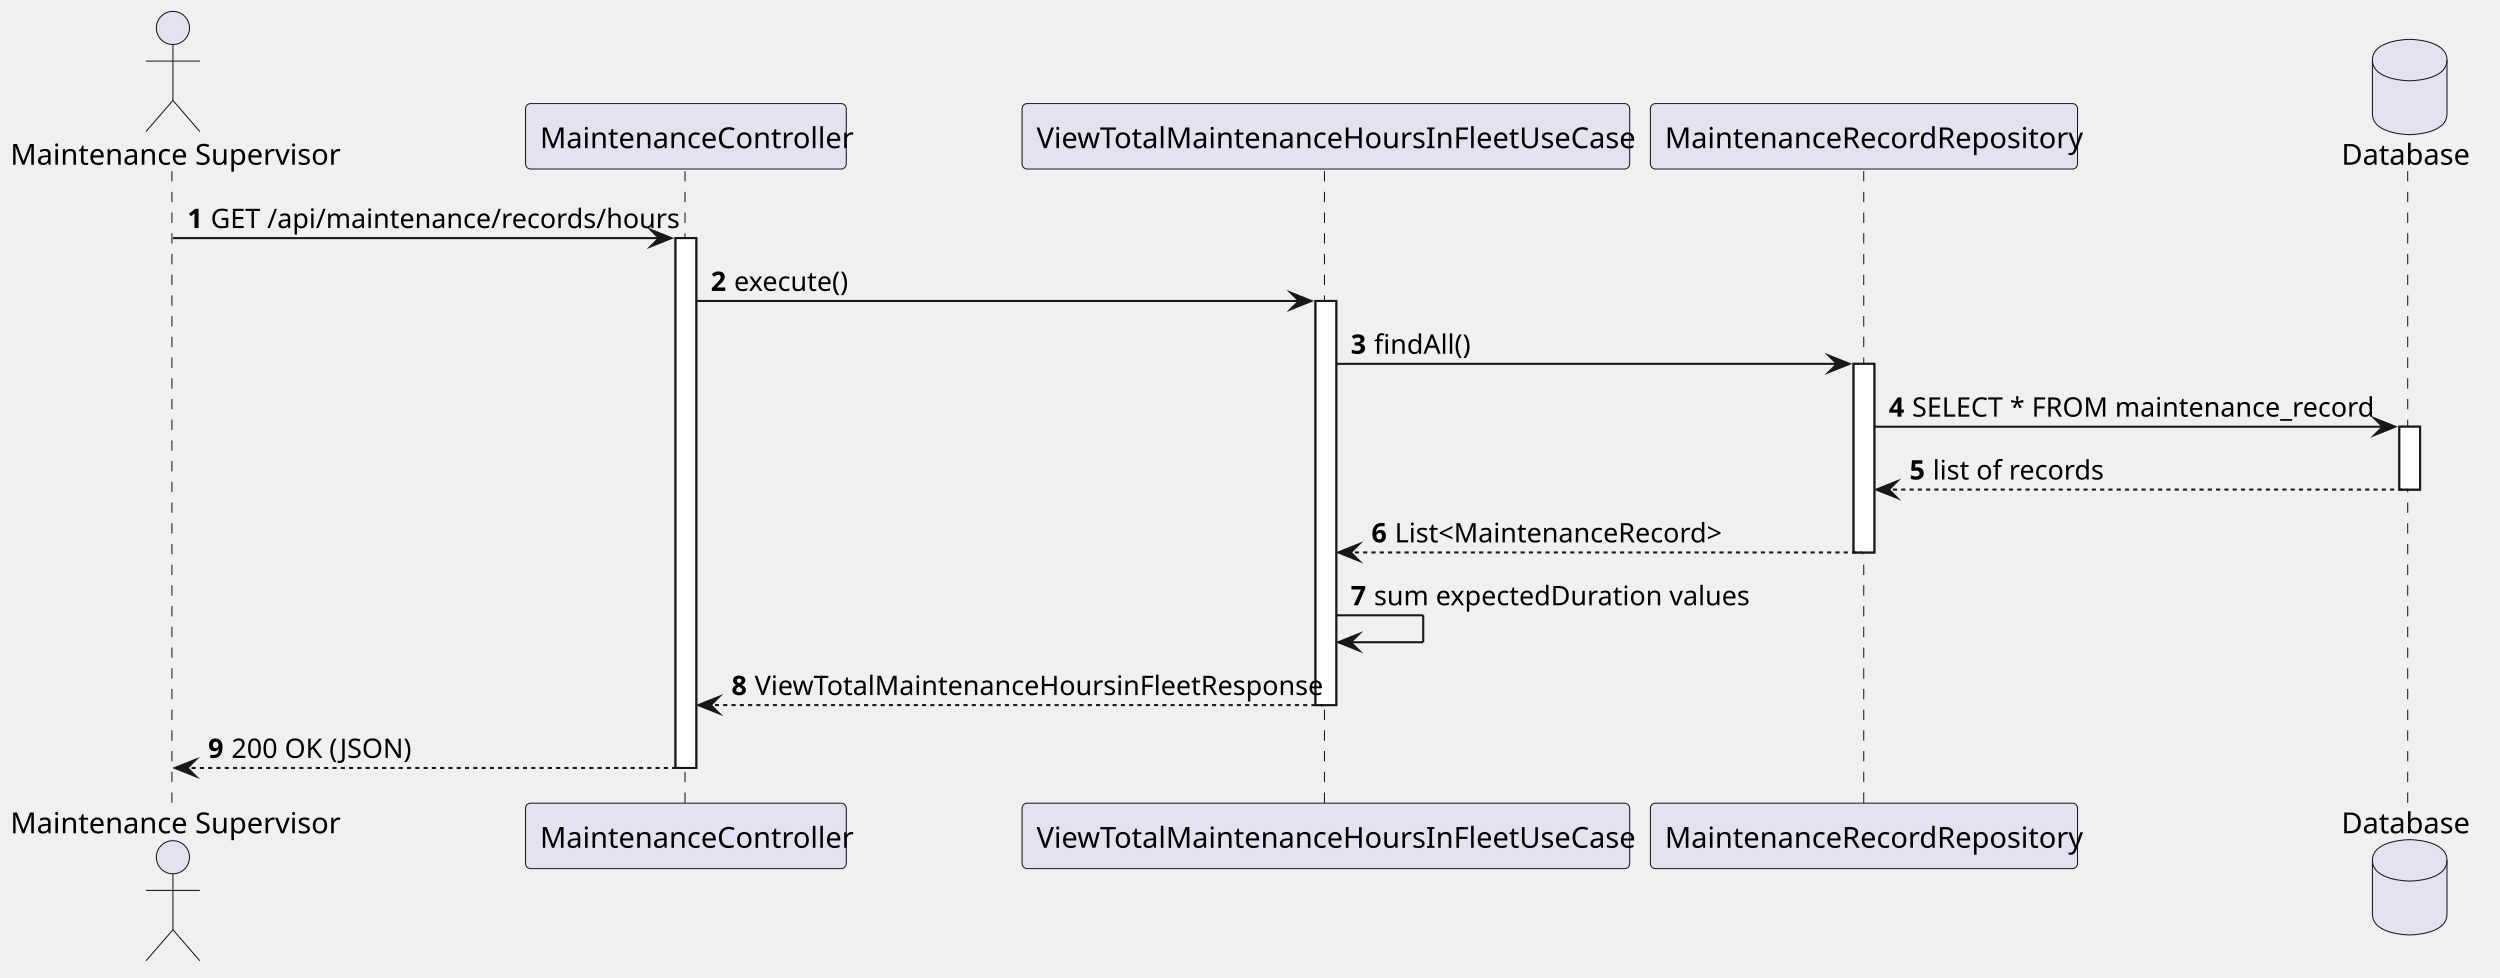
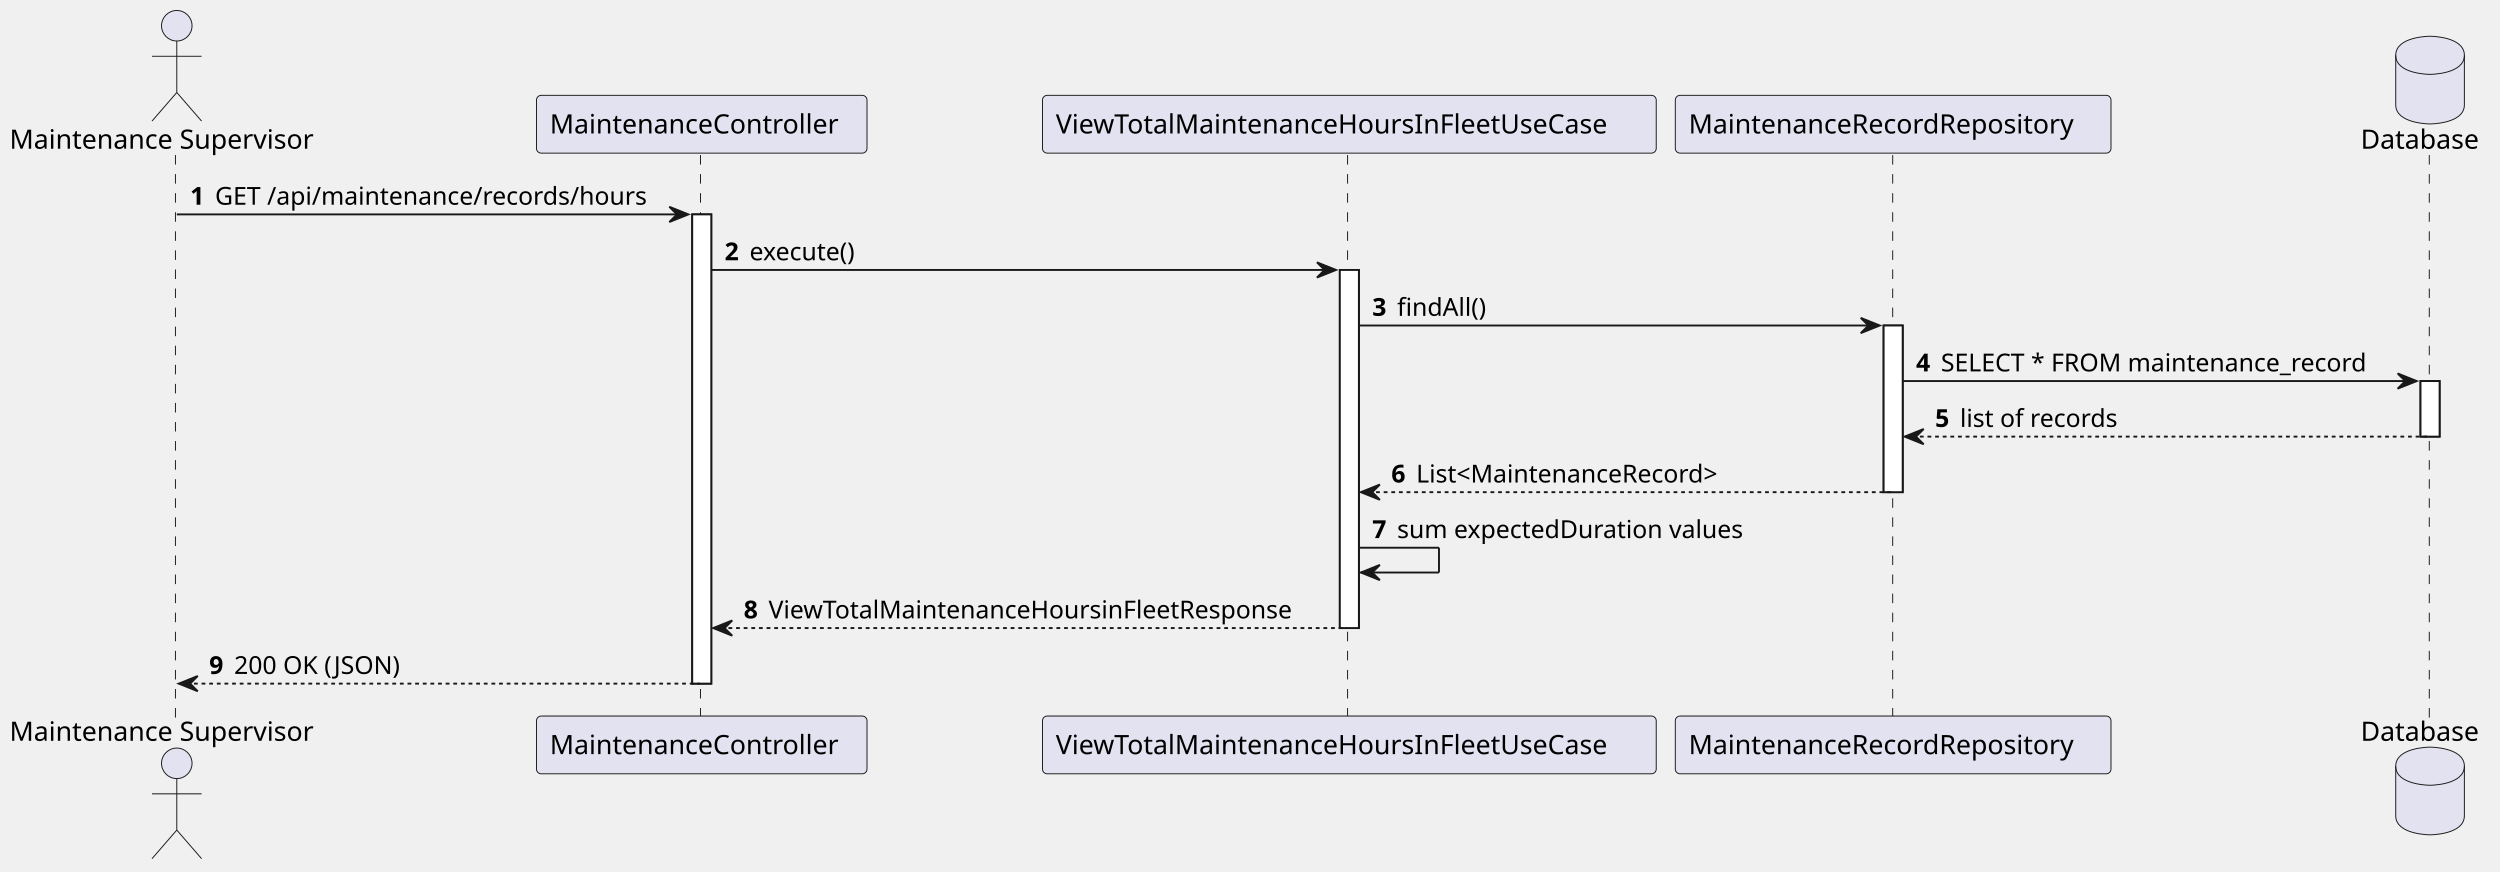
- <svg xmlns="http://www.w3.org/2000/svg" contentStyleType="text/css" data-diagram-type="SEQUENCE" height="472px" preserveAspectRatio="none" style="width:1207px;height:472px;background:#FFFFFF;" version="1.1" viewBox="0 0 1207 472" width="1207px" zoomAndPan="magnify">
+ <svg xmlns="http://www.w3.org/2000/svg" contentStyleType="text/css" data-diagram-type="SEQUENCE" height="457px" preserveAspectRatio="none" style="width:1311px;height:457px;background:#FFFFFF;" version="1.1" viewBox="0 0 1311 457" width="1311px" zoomAndPan="magnify">
  <defs />
  <g>
    <g>
-       <rect fill="#FFFFFF" height="255.812" style="stroke:#181818;stroke-width:1;" width="10" x="326.153" y="114.961" />
+       <rect fill="#FFFFFF" height="246.062" style="stroke:#181818;stroke-width:1;" width="10" x="362.993" y="112.43" />
    </g>
    <g>
-       <rect fill="#FFFFFF" height="195.109" style="stroke:#181818;stroke-width:1;" width="10" x="635.134" y="145.312" />
+       <rect fill="#FFFFFF" height="187.797" style="stroke:#181818;stroke-width:1;" width="10" x="702.602" y="141.562" />
    </g>
    <g>
-       <rect fill="#FFFFFF" height="91.055" style="stroke:#181818;stroke-width:1;" width="10" x="894.919" y="175.664" />
+       <rect fill="#FFFFFF" height="87.398" style="stroke:#181818;stroke-width:1;" width="10" x="987.769" y="170.695" />
    </g>
    <g>
-       <rect fill="#FFFFFF" height="30.352" style="stroke:#181818;stroke-width:1;" width="10" x="1158.403" y="206.016" />
+       <rect fill="#FFFFFF" height="29.133" style="stroke:#181818;stroke-width:1;" width="10" x="1269.318" y="199.828" />
    </g>
-     <g class="participant-lifeline" data-entity-uid="part1" data-qualified-name="MS" data-source-line="2" id="part1-lifeline">
+     <g class="participant-lifeline" data-entity-uid="part1" data-qualified-name="MS" id="part1-lifeline">
      <g>
-         <rect fill="#000000" fill-opacity="0" height="306.164" width="8" x="79.486" y="82.609" />
-         <line style="stroke:#181818;stroke-width:0.5;stroke-dasharray:5,5;" x1="83" x2="83" y1="82.609" y2="388.773" />
+         <rect fill="#000000" fill-opacity="0" height="295.195" width="8" x="88.707" y="81.297" />
+         <line style="stroke:#181818;stroke-width:0.5;stroke-dasharray:5,5;" x1="92" x2="92" y1="81.297" y2="376.492" />
      </g>
    </g>
-     <g class="participant-lifeline" data-entity-uid="part2" data-qualified-name="Ctrl" data-source-line="3" id="part2-lifeline">
+     <g class="participant-lifeline" data-entity-uid="part2" data-qualified-name="Ctrl" id="part2-lifeline">
      <g>
-         <rect fill="#000000" fill-opacity="0" height="306.164" width="8" x="327.153" y="82.609" />
-         <line style="stroke:#181818;stroke-width:0.5;stroke-dasharray:5,5;" x1="330.726" x2="330.726" y1="82.609" y2="388.773" />
+         <rect fill="#000000" fill-opacity="0" height="295.195" width="8" x="363.993" y="81.297" />
+         <line style="stroke:#181818;stroke-width:0.5;stroke-dasharray:5,5;" x1="367.327" x2="367.327" y1="81.297" y2="376.492" />
      </g>
    </g>
-     <g class="participant-lifeline" data-entity-uid="part3" data-qualified-name="UC" data-source-line="4" id="part3-lifeline">
+     <g class="participant-lifeline" data-entity-uid="part3" data-qualified-name="UC" id="part3-lifeline">
      <g>
-         <rect fill="#000000" fill-opacity="0" height="306.164" width="8" x="636.134" y="82.609" />
-         <line style="stroke:#181818;stroke-width:0.5;stroke-dasharray:5,5;" x1="639.456" x2="639.456" y1="82.609" y2="388.773" />
+         <rect fill="#000000" fill-opacity="0" height="295.195" width="8" x="703.602" y="81.297" />
+         <line style="stroke:#181818;stroke-width:0.5;stroke-dasharray:5,5;" x1="706.674" x2="706.674" y1="81.297" y2="376.492" />
      </g>
    </g>
-     <g class="participant-lifeline" data-entity-uid="part4" data-qualified-name="Repo" data-source-line="5" id="part4-lifeline">
+     <g class="participant-lifeline" data-entity-uid="part4" data-qualified-name="Repo" id="part4-lifeline">
      <g>
-         <rect fill="#000000" fill-opacity="0" height="306.164" width="8" x="895.919" y="82.609" />
-         <line style="stroke:#181818;stroke-width:0.5;stroke-dasharray:5,5;" x1="899.813" x2="899.813" y1="82.609" y2="388.773" />
+         <rect fill="#000000" fill-opacity="0" height="295.195" width="8" x="988.769" y="81.297" />
+         <line style="stroke:#181818;stroke-width:0.5;stroke-dasharray:5,5;" x1="992.53" x2="992.53" y1="81.297" y2="376.492" />
      </g>
    </g>
-     <g class="participant-lifeline" data-entity-uid="part5" data-qualified-name="DB" data-source-line="6" id="part5-lifeline">
+     <g class="participant-lifeline" data-entity-uid="part5" data-qualified-name="DB" id="part5-lifeline">
      <g>
-         <rect fill="#000000" fill-opacity="0" height="306.164" width="8" x="1159.403" y="82.609" />
-         <line style="stroke:#181818;stroke-width:0.5;stroke-dasharray:5,5;" x1="1162.438" x2="1162.438" y1="82.609" y2="388.773" />
+         <rect fill="#000000" fill-opacity="0" height="295.195" width="8" x="1270.318" y="81.297" />
+         <line style="stroke:#181818;stroke-width:0.5;stroke-dasharray:5,5;" x1="1273.918" x2="1273.918" y1="81.297" y2="376.492" />
      </g>
    </g>
-     <g class="participant participant-head" data-entity-uid="part1" data-qualified-name="MS" data-source-line="2" id="part1-head">
-       <text fill="#000000" font-family="sans-serif" font-size="14" lengthAdjust="spacing" textLength="150.972" x="5" y="79.533">Maintenance Supervisor</text>
-       <ellipse cx="83.486" cy="13.5" fill="#E2E2F0" rx="8" ry="8" style="stroke:#181818;stroke-width:0.5;" />
-       <path d="M83.486,21.5 L83.486,48.5 M70.486,29.5 L96.486,29.5 M83.486,48.5 L70.486,63.5 M83.486,48.5 L96.486,63.5" fill="none" style="stroke:#181818;stroke-width:0.5;" />
+     <g class="participant participant-head" data-entity-uid="part1" data-qualified-name="MS" id="part1-head">
+       <text fill="#000000" font-family="sans-serif" font-size="14" lengthAdjust="spacing" textLength="169.415" x="5" y="77.995">Maintenance Supervisor</text>
+       <ellipse cx="92.707" cy="13.5" fill="#E2E2F0" rx="8" ry="8" style="stroke:#181818;stroke-width:0.5;" />
+       <path d="M92.707,21.5 L92.707,48.5 M79.707,29.5 L105.707,29.5 M92.707,48.5 L79.707,63.5 M92.707,48.5 L105.707,63.5" fill="none" style="stroke:#181818;stroke-width:0.5;" />
    </g>
-     <g class="participant participant-tail" data-entity-uid="part1" data-qualified-name="MS" data-source-line="2" id="part1-tail">
-       <text fill="#000000" font-family="sans-serif" font-size="14" lengthAdjust="spacing" textLength="150.972" x="5" y="402.307">Maintenance Supervisor</text>
-       <ellipse cx="83.486" cy="413.883" fill="#E2E2F0" rx="8" ry="8" style="stroke:#181818;stroke-width:0.5;" />
-       <path d="M83.486,421.883 L83.486,448.883 M70.486,429.883 L96.486,429.883 M83.486,448.883 L70.486,463.883 M83.486,448.883 L96.486,463.883" fill="none" style="stroke:#181818;stroke-width:0.5;" />
+     <g class="participant participant-tail" data-entity-uid="part1" data-qualified-name="MS" id="part1-tail">
+       <text fill="#000000" font-family="sans-serif" font-size="14" lengthAdjust="spacing" textLength="169.415" x="5" y="388.487">Maintenance Supervisor</text>
+       <ellipse cx="92.707" cy="400.289" fill="#E2E2F0" rx="8" ry="8" style="stroke:#181818;stroke-width:0.5;" />
+       <path d="M92.707,408.289 L92.707,435.289 M79.707,416.289 L105.707,416.289 M92.707,435.289 L79.707,450.289 M92.707,435.289 L105.707,450.289" fill="none" style="stroke:#181818;stroke-width:0.5;" />
    </g>
-     <g class="participant participant-head" data-entity-uid="part2" data-qualified-name="Ctrl" data-source-line="3" id="part2-head">
-       <rect fill="#E2E2F0" height="31.609" rx="2.5" ry="2.5" style="stroke:#181818;stroke-width:0.5;" width="154.855" x="253.726" y="50" />
-       <text fill="#000000" font-family="sans-serif" font-size="14" lengthAdjust="spacing" textLength="140.855" x="260.726" y="71.533">MaintenanceController</text>
+     <g class="participant participant-head" data-entity-uid="part2" data-qualified-name="Ctrl" id="part2-head">
+       <rect fill="#E2E2F0" height="30.297" rx="2.5" ry="2.5" style="stroke:#181818;stroke-width:0.5;" width="173.332" x="281.327" y="50" />
+       <text fill="#000000" font-family="sans-serif" font-size="14" lengthAdjust="spacing" textLength="159.332" x="288.327" y="69.995">MaintenanceController</text>
    </g>
-     <g class="participant participant-tail" data-entity-uid="part2" data-qualified-name="Ctrl" data-source-line="3" id="part2-tail">
-       <rect fill="#E2E2F0" height="31.609" rx="2.5" ry="2.5" style="stroke:#181818;stroke-width:0.5;" width="154.855" x="253.726" y="387.773" />
-       <text fill="#000000" font-family="sans-serif" font-size="14" lengthAdjust="spacing" textLength="140.855" x="260.726" y="409.307">MaintenanceController</text>
+     <g class="participant participant-tail" data-entity-uid="part2" data-qualified-name="Ctrl" id="part2-tail">
+       <rect fill="#E2E2F0" height="30.297" rx="2.5" ry="2.5" style="stroke:#181818;stroke-width:0.5;" width="173.332" x="281.327" y="375.492" />
+       <text fill="#000000" font-family="sans-serif" font-size="14" lengthAdjust="spacing" textLength="159.332" x="288.327" y="395.487">MaintenanceController</text>
    </g>
-     <g class="participant participant-head" data-entity-uid="part3" data-qualified-name="UC" data-source-line="4" id="part3-head">
-       <rect fill="#E2E2F0" height="31.609" rx="2.5" ry="2.5" style="stroke:#181818;stroke-width:0.5;" width="293.357" x="493.456" y="50" />
-       <text fill="#000000" font-family="sans-serif" font-size="14" lengthAdjust="spacing" textLength="279.357" x="500.456" y="71.533">ViewTotalMaintenanceHoursInFleetUseCase</text>
+     <g class="participant participant-head" data-entity-uid="part3" data-qualified-name="UC" id="part3-head">
+       <rect fill="#E2E2F0" height="30.297" rx="2.5" ry="2.5" style="stroke:#181818;stroke-width:0.5;" width="321.856" x="546.674" y="50" />
+       <text fill="#000000" font-family="sans-serif" font-size="14" lengthAdjust="spacing" textLength="307.856" x="553.674" y="69.995">ViewTotalMaintenanceHoursInFleetUseCase</text>
    </g>
-     <g class="participant participant-tail" data-entity-uid="part3" data-qualified-name="UC" data-source-line="4" id="part3-tail">
-       <rect fill="#E2E2F0" height="31.609" rx="2.5" ry="2.5" style="stroke:#181818;stroke-width:0.5;" width="293.357" x="493.456" y="387.773" />
-       <text fill="#000000" font-family="sans-serif" font-size="14" lengthAdjust="spacing" textLength="279.357" x="500.456" y="409.307">ViewTotalMaintenanceHoursInFleetUseCase</text>
+     <g class="participant participant-tail" data-entity-uid="part3" data-qualified-name="UC" id="part3-tail">
+       <rect fill="#E2E2F0" height="30.297" rx="2.5" ry="2.5" style="stroke:#181818;stroke-width:0.5;" width="321.856" x="546.674" y="375.492" />
+       <text fill="#000000" font-family="sans-serif" font-size="14" lengthAdjust="spacing" textLength="307.856" x="553.674" y="395.487">ViewTotalMaintenanceHoursInFleetUseCase</text>
    </g>
-     <g class="participant participant-head" data-entity-uid="part4" data-qualified-name="Repo" data-source-line="5" id="part4-head">
-       <rect fill="#E2E2F0" height="31.609" rx="2.5" ry="2.5" style="stroke:#181818;stroke-width:0.5;" width="206.213" x="796.813" y="50" />
-       <text fill="#000000" font-family="sans-serif" font-size="14" lengthAdjust="spacing" textLength="192.213" x="803.813" y="71.533">MaintenanceRecordRepository</text>
+     <g class="participant participant-head" data-entity-uid="part4" data-qualified-name="Repo" id="part4-head">
+       <rect fill="#E2E2F0" height="30.297" rx="2.5" ry="2.5" style="stroke:#181818;stroke-width:0.5;" width="228.477" x="878.53" y="50" />
+       <text fill="#000000" font-family="sans-serif" font-size="14" lengthAdjust="spacing" textLength="214.477" x="885.53" y="69.995">MaintenanceRecordRepository</text>
    </g>
-     <g class="participant participant-tail" data-entity-uid="part4" data-qualified-name="Repo" data-source-line="5" id="part4-tail">
-       <rect fill="#E2E2F0" height="31.609" rx="2.5" ry="2.5" style="stroke:#181818;stroke-width:0.5;" width="206.213" x="796.813" y="387.773" />
-       <text fill="#000000" font-family="sans-serif" font-size="14" lengthAdjust="spacing" textLength="192.213" x="803.813" y="409.307">MaintenanceRecordRepository</text>
+     <g class="participant participant-tail" data-entity-uid="part4" data-qualified-name="Repo" id="part4-tail">
+       <rect fill="#E2E2F0" height="30.297" rx="2.5" ry="2.5" style="stroke:#181818;stroke-width:0.5;" width="228.477" x="878.53" y="375.492" />
+       <text fill="#000000" font-family="sans-serif" font-size="14" lengthAdjust="spacing" textLength="214.477" x="885.53" y="395.487">MaintenanceRecordRepository</text>
    </g>
-     <g class="participant participant-head" data-entity-uid="part5" data-qualified-name="DB" data-source-line="6" id="part5-head">
-       <text fill="#000000" font-family="sans-serif" font-size="14" lengthAdjust="spacing" textLength="59.931" x="1130.438" y="79.533">Database</text>
-       <path d="M1145.403,29 C1145.403,19 1163.403,19 1163.403,19 C1163.403,19 1181.403,19 1181.403,29 L1181.403,55 C1181.403,65 1163.403,65 1163.403,65 C1163.403,65 1145.403,65 1145.403,55 L1145.403,29" fill="#E2E2F0" style="stroke:#181818;stroke-width:0.5;" />
-       <path d="M1145.403,29 C1145.403,39 1163.403,39 1163.403,39 C1163.403,39 1181.403,39 1181.403,29" fill="none" style="stroke:#181818;stroke-width:0.5;" />
+     <g class="participant participant-head" data-entity-uid="part5" data-qualified-name="DB" id="part5-head">
+       <text fill="#000000" font-family="sans-serif" font-size="14" lengthAdjust="spacing" textLength="66.801" x="1237.918" y="77.995">Database</text>
+       <path d="M1256.318,29 C1256.318,19 1274.318,19 1274.318,19 C1274.318,19 1292.318,19 1292.318,29 L1292.318,55 C1292.318,65 1274.318,65 1274.318,65 C1274.318,65 1256.318,65 1256.318,55 L1256.318,29" fill="#E2E2F0" style="stroke:#181818;stroke-width:0.5;" />
+       <path d="M1256.318,29 C1256.318,39 1274.318,39 1274.318,39 C1274.318,39 1292.318,39 1292.318,29" fill="none" style="stroke:#181818;stroke-width:0.5;" />
    </g>
-     <g class="participant participant-tail" data-entity-uid="part5" data-qualified-name="DB" data-source-line="6" id="part5-tail">
-       <text fill="#000000" font-family="sans-serif" font-size="14" lengthAdjust="spacing" textLength="59.931" x="1130.438" y="402.307">Database</text>
-       <path d="M1145.403,415.383 C1145.403,405.383 1163.403,405.383 1163.403,405.383 C1163.403,405.383 1181.403,405.383 1181.403,415.383 L1181.403,441.383 C1181.403,451.383 1163.403,451.383 1163.403,451.383 C1163.403,451.383 1145.403,451.383 1145.403,441.383 L1145.403,415.383" fill="#E2E2F0" style="stroke:#181818;stroke-width:0.5;" />
-       <path d="M1145.403,415.383 C1145.403,425.383 1163.403,425.383 1163.403,425.383 C1163.403,425.383 1181.403,425.383 1181.403,415.383" fill="none" style="stroke:#181818;stroke-width:0.5;" />
+     <g class="participant participant-tail" data-entity-uid="part5" data-qualified-name="DB" id="part5-tail">
+       <text fill="#000000" font-family="sans-serif" font-size="14" lengthAdjust="spacing" textLength="66.801" x="1237.918" y="388.487">Database</text>
+       <path d="M1256.318,401.789 C1256.318,391.789 1274.318,391.789 1274.318,391.789 C1274.318,391.789 1292.318,391.789 1292.318,401.789 L1292.318,427.789 C1292.318,437.789 1274.318,437.789 1274.318,437.789 C1274.318,437.789 1256.318,437.789 1256.318,427.789 L1256.318,401.789" fill="#E2E2F0" style="stroke:#181818;stroke-width:0.5;" />
+       <path d="M1256.318,401.789 C1256.318,411.789 1274.318,411.789 1274.318,411.789 C1274.318,411.789 1292.318,411.789 1292.318,401.789" fill="none" style="stroke:#181818;stroke-width:0.5;" />
    </g>
    <g>
-       <rect fill="#FFFFFF" height="255.812" style="stroke:#181818;stroke-width:1;" width="10" x="326.153" y="114.961" />
+       <rect fill="#FFFFFF" height="246.062" style="stroke:#181818;stroke-width:1;" width="10" x="362.993" y="112.43" />
    </g>
    <g>
-       <rect fill="#FFFFFF" height="195.109" style="stroke:#181818;stroke-width:1;" width="10" x="635.134" y="145.312" />
+       <rect fill="#FFFFFF" height="187.797" style="stroke:#181818;stroke-width:1;" width="10" x="702.602" y="141.562" />
    </g>
    <g>
-       <rect fill="#FFFFFF" height="91.055" style="stroke:#181818;stroke-width:1;" width="10" x="894.919" y="175.664" />
+       <rect fill="#FFFFFF" height="87.398" style="stroke:#181818;stroke-width:1;" width="10" x="987.769" y="170.695" />
    </g>
    <g>
-       <rect fill="#FFFFFF" height="30.352" style="stroke:#181818;stroke-width:1;" width="10" x="1158.403" y="206.016" />
+       <rect fill="#FFFFFF" height="29.133" style="stroke:#181818;stroke-width:1;" width="10" x="1269.318" y="199.828" />
    </g>
-     <g class="message" data-entity-1="part1" data-entity-2="part2" data-source-line="7" id="msg1">
-       <polygon fill="#181818" points="314.153,110.961,324.153,114.961,314.153,118.961,318.153,114.961" style="stroke:#181818;stroke-width:1;stroke-linejoin:miter;stroke-miterlimit:10;" />
-       <line style="stroke:#181818;stroke-width:1;" x1="83.486" x2="320.153" y1="114.961" y2="114.961" />
-       <text fill="#000000" font-family="sans-serif" font-size="13" font-weight="700" lengthAdjust="spacing" textLength="7.23" x="90.486" y="110.105">1</text>
-       <text fill="#000000" font-family="sans-serif" font-size="13" lengthAdjust="spacing" textLength="212.437" x="101.716" y="110.105">GET /api/maintenance/records/hours</text>
+     <g class="message" data-entity-1="part1" data-entity-2="part2" id="msg1">
+       <polygon fill="#181818" points="350.993,108.43,360.993,112.43,350.993,116.43,354.993,112.43" style="stroke:#181818;stroke-width:1;" />
+       <line style="stroke:#181818;stroke-width:1;" x1="92.707" x2="356.993" y1="112.43" y2="112.43" />
+       <text fill="#000000" font-family="sans-serif" font-size="13" font-weight="bold" lengthAdjust="spacing" textLength="9.045" x="99.707" y="107.364">1</text>
+       <text fill="#000000" font-family="sans-serif" font-size="13" lengthAdjust="spacing" textLength="238.24" x="112.753" y="107.364">GET /api/maintenance/records/hours</text>
    </g>
-     <g class="message" data-entity-1="part2" data-entity-2="part3" data-source-line="9" id="msg2">
-       <polygon fill="#181818" points="623.134,141.312,633.134,145.312,623.134,149.312,627.134,145.312" style="stroke:#181818;stroke-width:1;stroke-linejoin:miter;stroke-miterlimit:10;" />
-       <line style="stroke:#181818;stroke-width:1;" x1="336.153" x2="629.134" y1="145.312" y2="145.312" />
-       <text fill="#000000" font-family="sans-serif" font-size="13" font-weight="700" lengthAdjust="spacing" textLength="7.23" x="343.153" y="140.456">2</text>
-       <text fill="#000000" font-family="sans-serif" font-size="13" lengthAdjust="spacing" textLength="54.19" x="354.383" y="140.456">execute()</text>
+     <g class="message" data-entity-1="part2" data-entity-2="part3" id="msg2">
+       <polygon fill="#181818" points="690.602,137.562,700.602,141.562,690.602,145.562,694.602,141.562" style="stroke:#181818;stroke-width:1;" />
+       <line style="stroke:#181818;stroke-width:1;" x1="372.993" x2="696.602" y1="141.562" y2="141.562" />
+       <text fill="#000000" font-family="sans-serif" font-size="13" font-weight="bold" lengthAdjust="spacing" textLength="9.045" x="379.993" y="136.497">2</text>
+       <text fill="#000000" font-family="sans-serif" font-size="13" lengthAdjust="spacing" textLength="62.315" x="393.039" y="136.497">execute()</text>
    </g>
-     <g class="message" data-entity-1="part3" data-entity-2="part4" data-source-line="11" id="msg3">
-       <polygon fill="#181818" points="882.919,171.664,892.919,175.664,882.919,179.664,886.919,175.664" style="stroke:#181818;stroke-width:1;stroke-linejoin:miter;stroke-miterlimit:10;" />
-       <line style="stroke:#181818;stroke-width:1;" x1="645.134" x2="888.919" y1="175.664" y2="175.664" />
-       <text fill="#000000" font-family="sans-serif" font-size="13" font-weight="700" lengthAdjust="spacing" textLength="7.23" x="652.134" y="170.808">3</text>
-       <text fill="#000000" font-family="sans-serif" font-size="13" lengthAdjust="spacing" textLength="44.065" x="663.364" y="170.808">findAll()</text>
+     <g class="message" data-entity-1="part3" data-entity-2="part4" id="msg3">
+       <polygon fill="#181818" points="975.769,166.695,985.769,170.695,975.769,174.695,979.769,170.695" style="stroke:#181818;stroke-width:1;" />
+       <line style="stroke:#181818;stroke-width:1;" x1="712.602" x2="981.769" y1="170.695" y2="170.695" />
+       <text fill="#000000" font-family="sans-serif" font-size="13" font-weight="bold" lengthAdjust="spacing" textLength="9.045" x="719.602" y="165.629">3</text>
+       <text fill="#000000" font-family="sans-serif" font-size="13" lengthAdjust="spacing" textLength="50.94" x="732.648" y="165.629">findAll()</text>
    </g>
-     <g class="message" data-entity-1="part4" data-entity-2="part5" data-source-line="13" id="msg4">
-       <polygon fill="#181818" points="1146.403,202.016,1156.403,206.016,1146.403,210.016,1150.403,206.016" style="stroke:#181818;stroke-width:1;stroke-linejoin:miter;stroke-miterlimit:10;" />
-       <line style="stroke:#181818;stroke-width:1;" x1="904.919" x2="1152.403" y1="206.016" y2="206.016" />
-       <text fill="#000000" font-family="sans-serif" font-size="13" font-weight="700" lengthAdjust="spacing" textLength="7.23" x="911.919" y="201.159">4</text>
-       <text fill="#000000" font-family="sans-serif" font-size="13" lengthAdjust="spacing" textLength="223.253" x="923.149" y="201.159">SELECT * FROM maintenance_record</text>
+     <g class="message" data-entity-1="part4" data-entity-2="part5" id="msg4">
+       <polygon fill="#181818" points="1257.318,195.828,1267.318,199.828,1257.318,203.828,1261.318,199.828" style="stroke:#181818;stroke-width:1;" />
+       <line style="stroke:#181818;stroke-width:1;" x1="997.769" x2="1263.318" y1="199.828" y2="199.828" />
+       <text fill="#000000" font-family="sans-serif" font-size="13" font-weight="bold" lengthAdjust="spacing" textLength="9.045" x="1004.769" y="194.762">4</text>
+       <text fill="#000000" font-family="sans-serif" font-size="13" lengthAdjust="spacing" textLength="239.503" x="1017.814" y="194.762">SELECT * FROM maintenance_record</text>
    </g>
-     <g class="message" data-entity-1="part5" data-entity-2="part4" data-source-line="15" id="msg5">
-       <polygon fill="#181818" points="915.919,232.367,905.919,236.367,915.919,240.367,911.919,236.367" style="stroke:#181818;stroke-width:1;stroke-linejoin:miter;stroke-miterlimit:10;" />
-       <line style="stroke:#181818;stroke-width:1;stroke-dasharray:2,2;" x1="909.919" x2="1162.403" y1="236.367" y2="236.367" />
-       <text fill="#000000" font-family="sans-serif" font-size="13" font-weight="700" lengthAdjust="spacing" textLength="7.23" x="921.919" y="231.511">5</text>
-       <text fill="#000000" font-family="sans-serif" font-size="13" lengthAdjust="spacing" textLength="77.302" x="933.149" y="231.511">list of records</text>
+     <g class="message" data-entity-1="part5" data-entity-2="part4" id="msg5">
+       <polygon fill="#181818" points="1008.769,224.961,998.769,228.961,1008.769,232.961,1004.769,228.961" style="stroke:#181818;stroke-width:1;" />
+       <line style="stroke:#181818;stroke-width:1;stroke-dasharray:2,2;" x1="1002.769" x2="1273.318" y1="228.961" y2="228.961" />
+       <text fill="#000000" font-family="sans-serif" font-size="13" font-weight="bold" lengthAdjust="spacing" textLength="9.045" x="1014.769" y="223.895">5</text>
+       <text fill="#000000" font-family="sans-serif" font-size="13" lengthAdjust="spacing" textLength="88.702" x="1027.814" y="223.895">list of records</text>
    </g>
-     <g class="message" data-entity-1="part4" data-entity-2="part3" data-source-line="17" id="msg6">
-       <polygon fill="#181818" points="656.134,262.719,646.134,266.719,656.134,270.719,652.134,266.719" style="stroke:#181818;stroke-width:1;stroke-linejoin:miter;stroke-miterlimit:10;" />
-       <line style="stroke:#181818;stroke-width:1;stroke-dasharray:2,2;" x1="650.134" x2="898.919" y1="266.719" y2="266.719" />
-       <text fill="#000000" font-family="sans-serif" font-size="13" font-weight="700" lengthAdjust="spacing" textLength="7.23" x="662.134" y="261.862">6</text>
-       <text fill="#000000" font-family="sans-serif" font-size="13" lengthAdjust="spacing" textLength="151.76" x="673.364" y="261.862">List&lt;MaintenanceRecord&gt;</text>
+     <g class="message" data-entity-1="part4" data-entity-2="part3" id="msg6">
+       <polygon fill="#181818" points="723.602,254.094,713.602,258.094,723.602,262.094,719.602,258.094" style="stroke:#181818;stroke-width:1;" />
+       <line style="stroke:#181818;stroke-width:1;stroke-dasharray:2,2;" x1="717.602" x2="991.769" y1="258.094" y2="258.094" />
+       <text fill="#000000" font-family="sans-serif" font-size="13" font-weight="bold" lengthAdjust="spacing" textLength="9.045" x="729.602" y="253.028">6</text>
+       <text fill="#000000" font-family="sans-serif" font-size="13" lengthAdjust="spacing" textLength="173.958" x="742.648" y="253.028">List&lt;MaintenanceRecord&gt;</text>
    </g>
-     <g class="message" data-entity-1="part3" data-entity-2="part3" data-source-line="19" id="msg7">
-       <line style="stroke:#181818;stroke-width:1;" x1="645.134" x2="687.134" y1="297.07" y2="297.07" />
-       <line style="stroke:#181818;stroke-width:1;" x1="687.134" x2="687.134" y1="297.07" y2="310.07" />
-       <line style="stroke:#181818;stroke-width:1;" x1="646.134" x2="687.134" y1="310.07" y2="310.07" />
-       <polygon fill="#181818" points="656.134,306.07,646.134,310.07,656.134,314.07,652.134,310.07" style="stroke:#181818;stroke-width:1;stroke-linejoin:miter;stroke-miterlimit:10;" />
-       <text fill="#000000" font-family="sans-serif" font-size="13" font-weight="700" lengthAdjust="spacing" textLength="7.23" x="652.134" y="292.214">7</text>
-       <text fill="#000000" font-family="sans-serif" font-size="13" lengthAdjust="spacing" textLength="171.26" x="663.364" y="292.214">sum expectedDuration values</text>
+     <g class="message" data-entity-1="part3" data-entity-2="part3" id="msg7">
+       <line style="stroke:#181818;stroke-width:1;" x1="712.602" x2="754.602" y1="287.227" y2="287.227" />
+       <line style="stroke:#181818;stroke-width:1;" x1="754.602" x2="754.602" y1="287.227" y2="300.227" />
+       <line style="stroke:#181818;stroke-width:1;" x1="713.602" x2="754.602" y1="300.227" y2="300.227" />
+       <polygon fill="#181818" points="723.602,296.227,713.602,300.227,723.602,304.227,719.602,300.227" style="stroke:#181818;stroke-width:1;" />
+       <text fill="#000000" font-family="sans-serif" font-size="13" font-weight="bold" lengthAdjust="spacing" textLength="9.045" x="719.602" y="282.161">7</text>
+       <text fill="#000000" font-family="sans-serif" font-size="13" lengthAdjust="spacing" textLength="195.121" x="732.648" y="282.161">sum expectedDuration values</text>
    </g>
-     <g class="message" data-entity-1="part3" data-entity-2="part2" data-source-line="20" id="msg8">
-       <polygon fill="#181818" points="347.153,336.422,337.153,340.422,347.153,344.422,343.153,340.422" style="stroke:#181818;stroke-width:1;stroke-linejoin:miter;stroke-miterlimit:10;" />
-       <line style="stroke:#181818;stroke-width:1;stroke-dasharray:2,2;" x1="341.153" x2="639.134" y1="340.422" y2="340.422" />
-       <text fill="#000000" font-family="sans-serif" font-size="13" font-weight="700" lengthAdjust="spacing" textLength="7.23" x="353.153" y="335.565">8</text>
-       <text fill="#000000" font-family="sans-serif" font-size="13" lengthAdjust="spacing" textLength="263.752" x="364.383" y="335.565">ViewTotalMaintenanceHoursinFleetResponse</text>
+     <g class="message" data-entity-1="part3" data-entity-2="part2" id="msg8">
+       <polygon fill="#181818" points="383.993,325.359,373.993,329.359,383.993,333.359,379.993,329.359" style="stroke:#181818;stroke-width:1;" />
+       <line style="stroke:#181818;stroke-width:1;stroke-dasharray:2,2;" x1="377.993" x2="706.602" y1="329.359" y2="329.359" />
+       <text fill="#000000" font-family="sans-serif" font-size="13" font-weight="bold" lengthAdjust="spacing" textLength="9.045" x="389.993" y="324.293">8</text>
+       <text fill="#000000" font-family="sans-serif" font-size="13" lengthAdjust="spacing" textLength="292.563" x="403.039" y="324.293">ViewTotalMaintenanceHoursinFleetResponse</text>
    </g>
-     <g class="message" data-entity-1="part2" data-entity-2="part1" data-source-line="22" id="msg9">
-       <polygon fill="#181818" points="94.486,366.773,84.486,370.773,94.486,374.773,90.486,370.773" style="stroke:#181818;stroke-width:1;stroke-linejoin:miter;stroke-miterlimit:10;" />
-       <line style="stroke:#181818;stroke-width:1;stroke-dasharray:2,2;" x1="88.486" x2="330.153" y1="370.773" y2="370.773" />
-       <text fill="#000000" font-family="sans-serif" font-size="13" font-weight="700" lengthAdjust="spacing" textLength="7.23" x="100.486" y="365.917">9</text>
-       <text fill="#000000" font-family="sans-serif" font-size="13" lengthAdjust="spacing" textLength="91.025" x="111.716" y="365.917">200 OK (JSON)</text>
+     <g class="message" data-entity-1="part2" data-entity-2="part1" id="msg9">
+       <polygon fill="#181818" points="103.707,354.492,93.707,358.492,103.707,362.492,99.707,358.492" style="stroke:#181818;stroke-width:1;" />
+       <line style="stroke:#181818;stroke-width:1;stroke-dasharray:2,2;" x1="97.707" x2="366.993" y1="358.492" y2="358.492" />
+       <text fill="#000000" font-family="sans-serif" font-size="13" font-weight="bold" lengthAdjust="spacing" textLength="9.045" x="109.707" y="353.426">9</text>
+       <text fill="#000000" font-family="sans-serif" font-size="13" lengthAdjust="spacing" textLength="94.022" x="122.753" y="353.426">200 OK (JSON)</text>
    </g>
  </g>
</svg>
